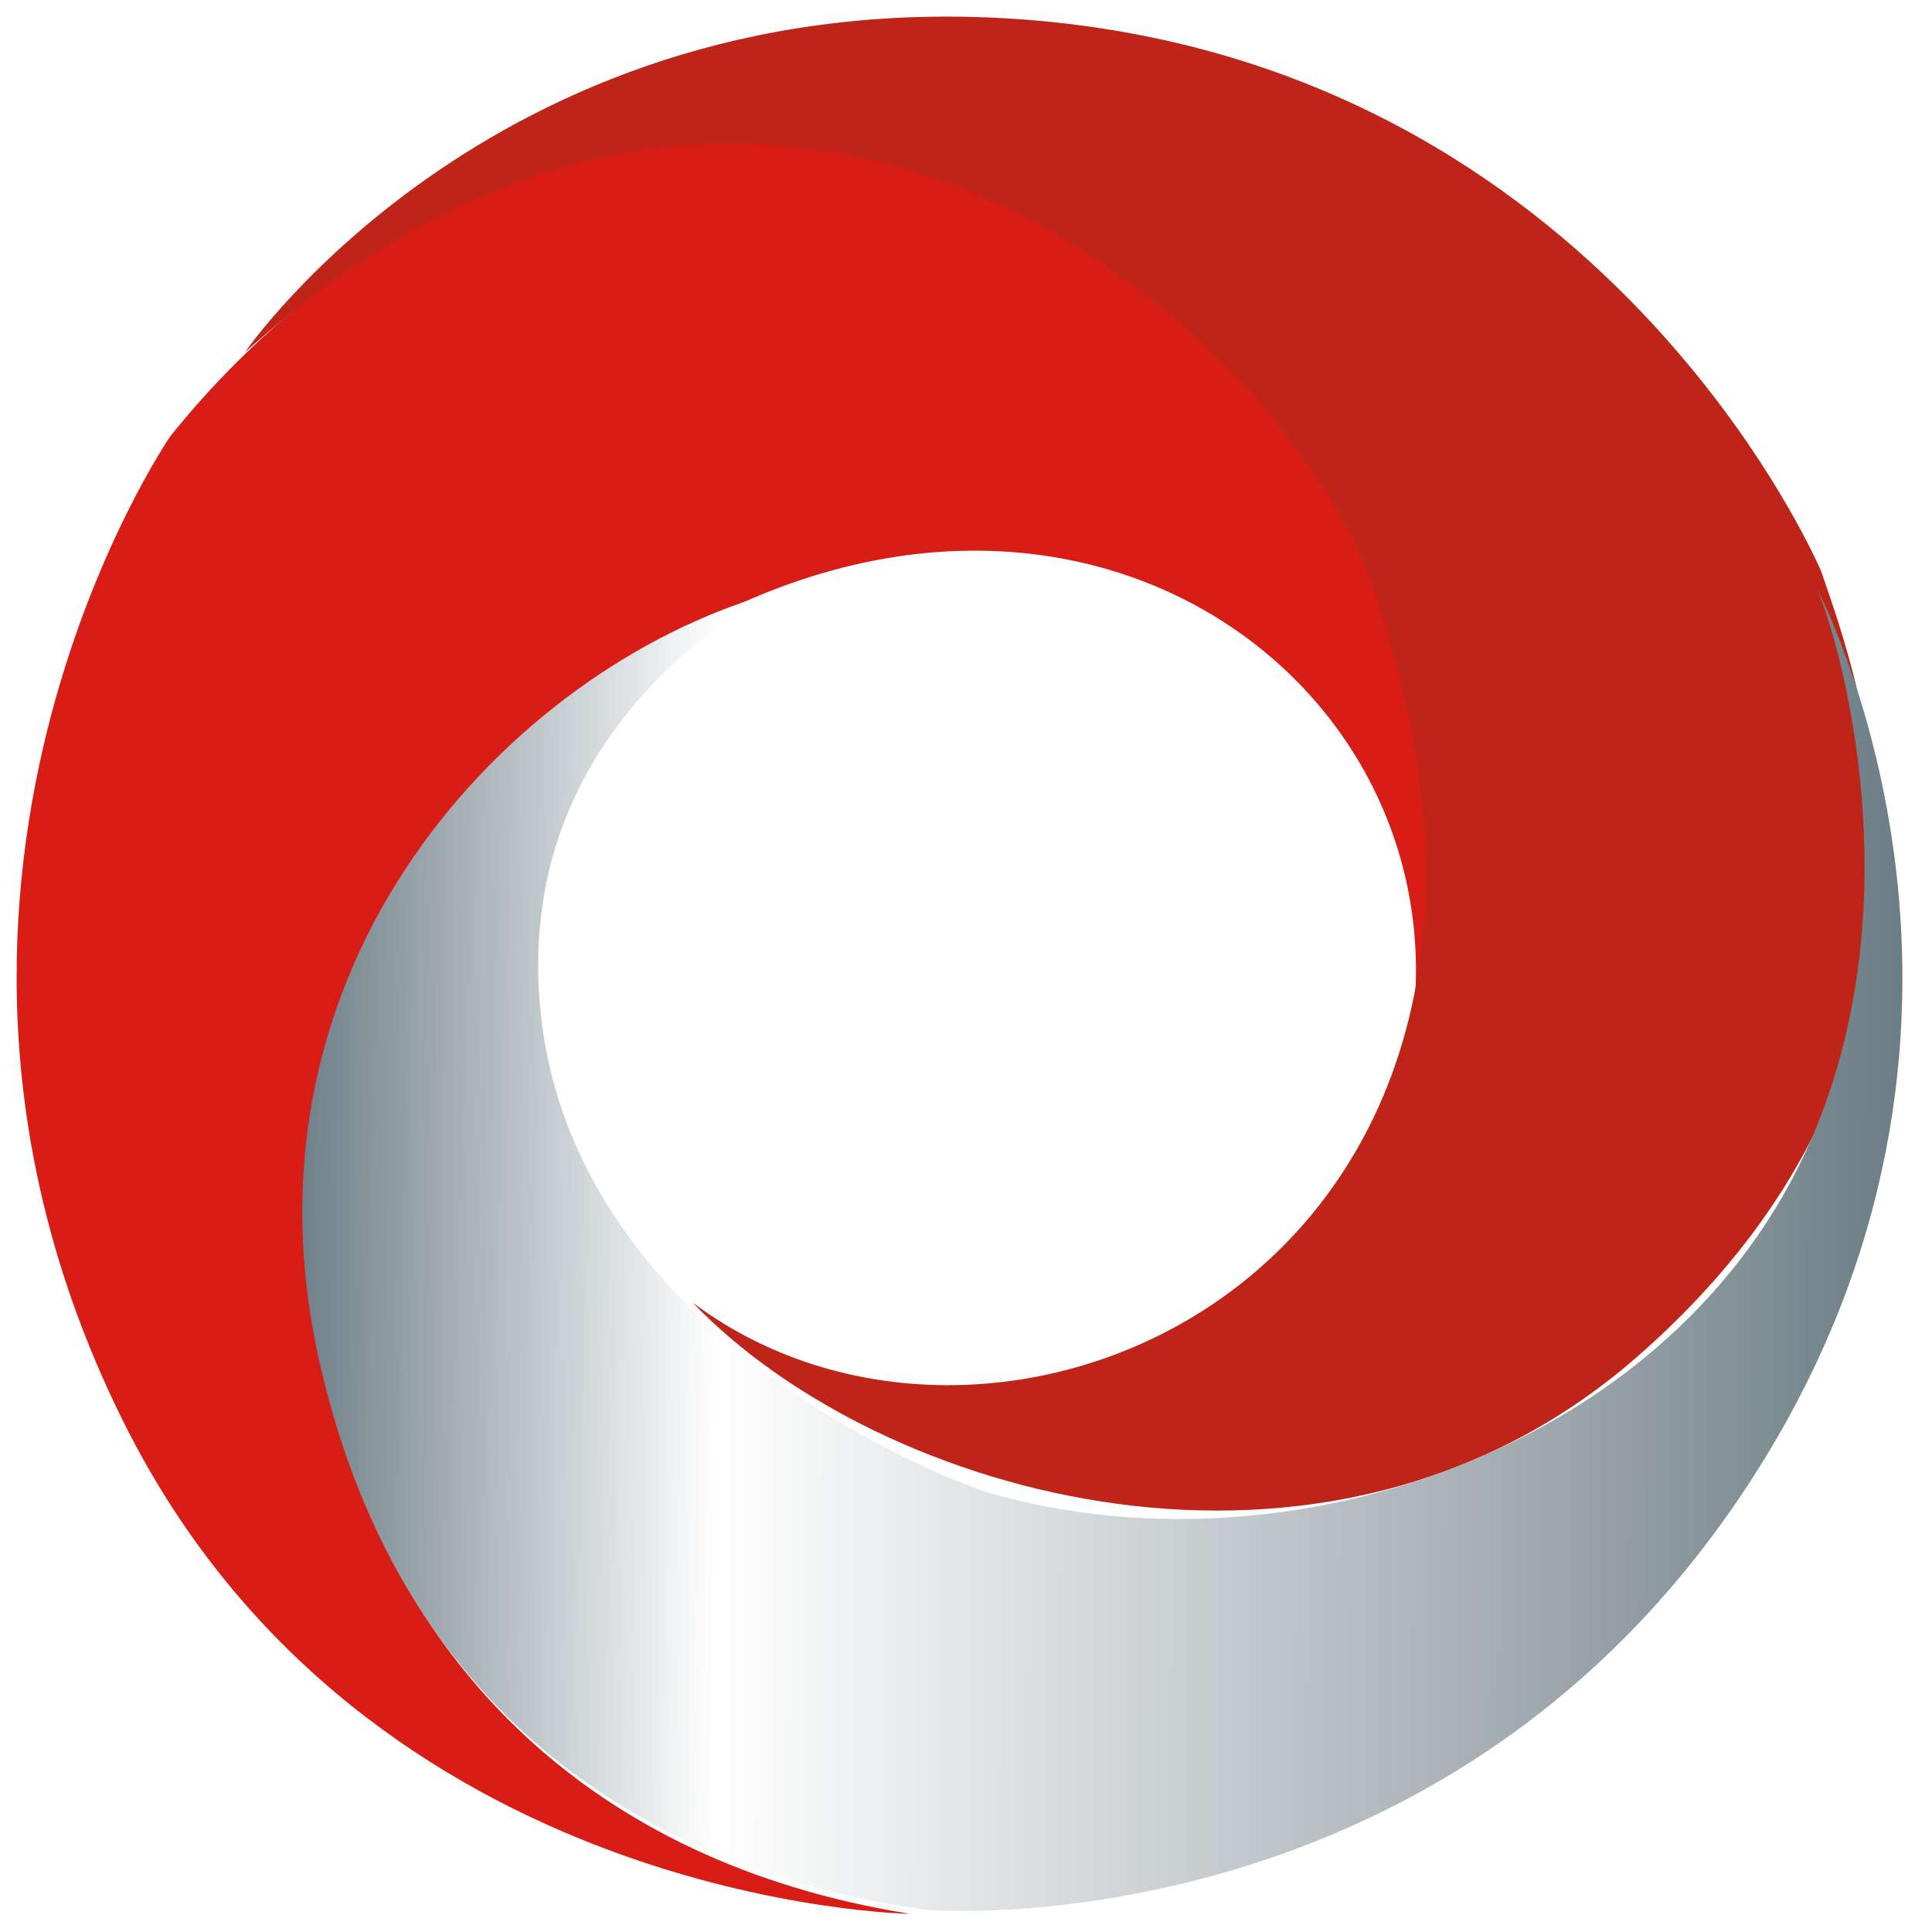
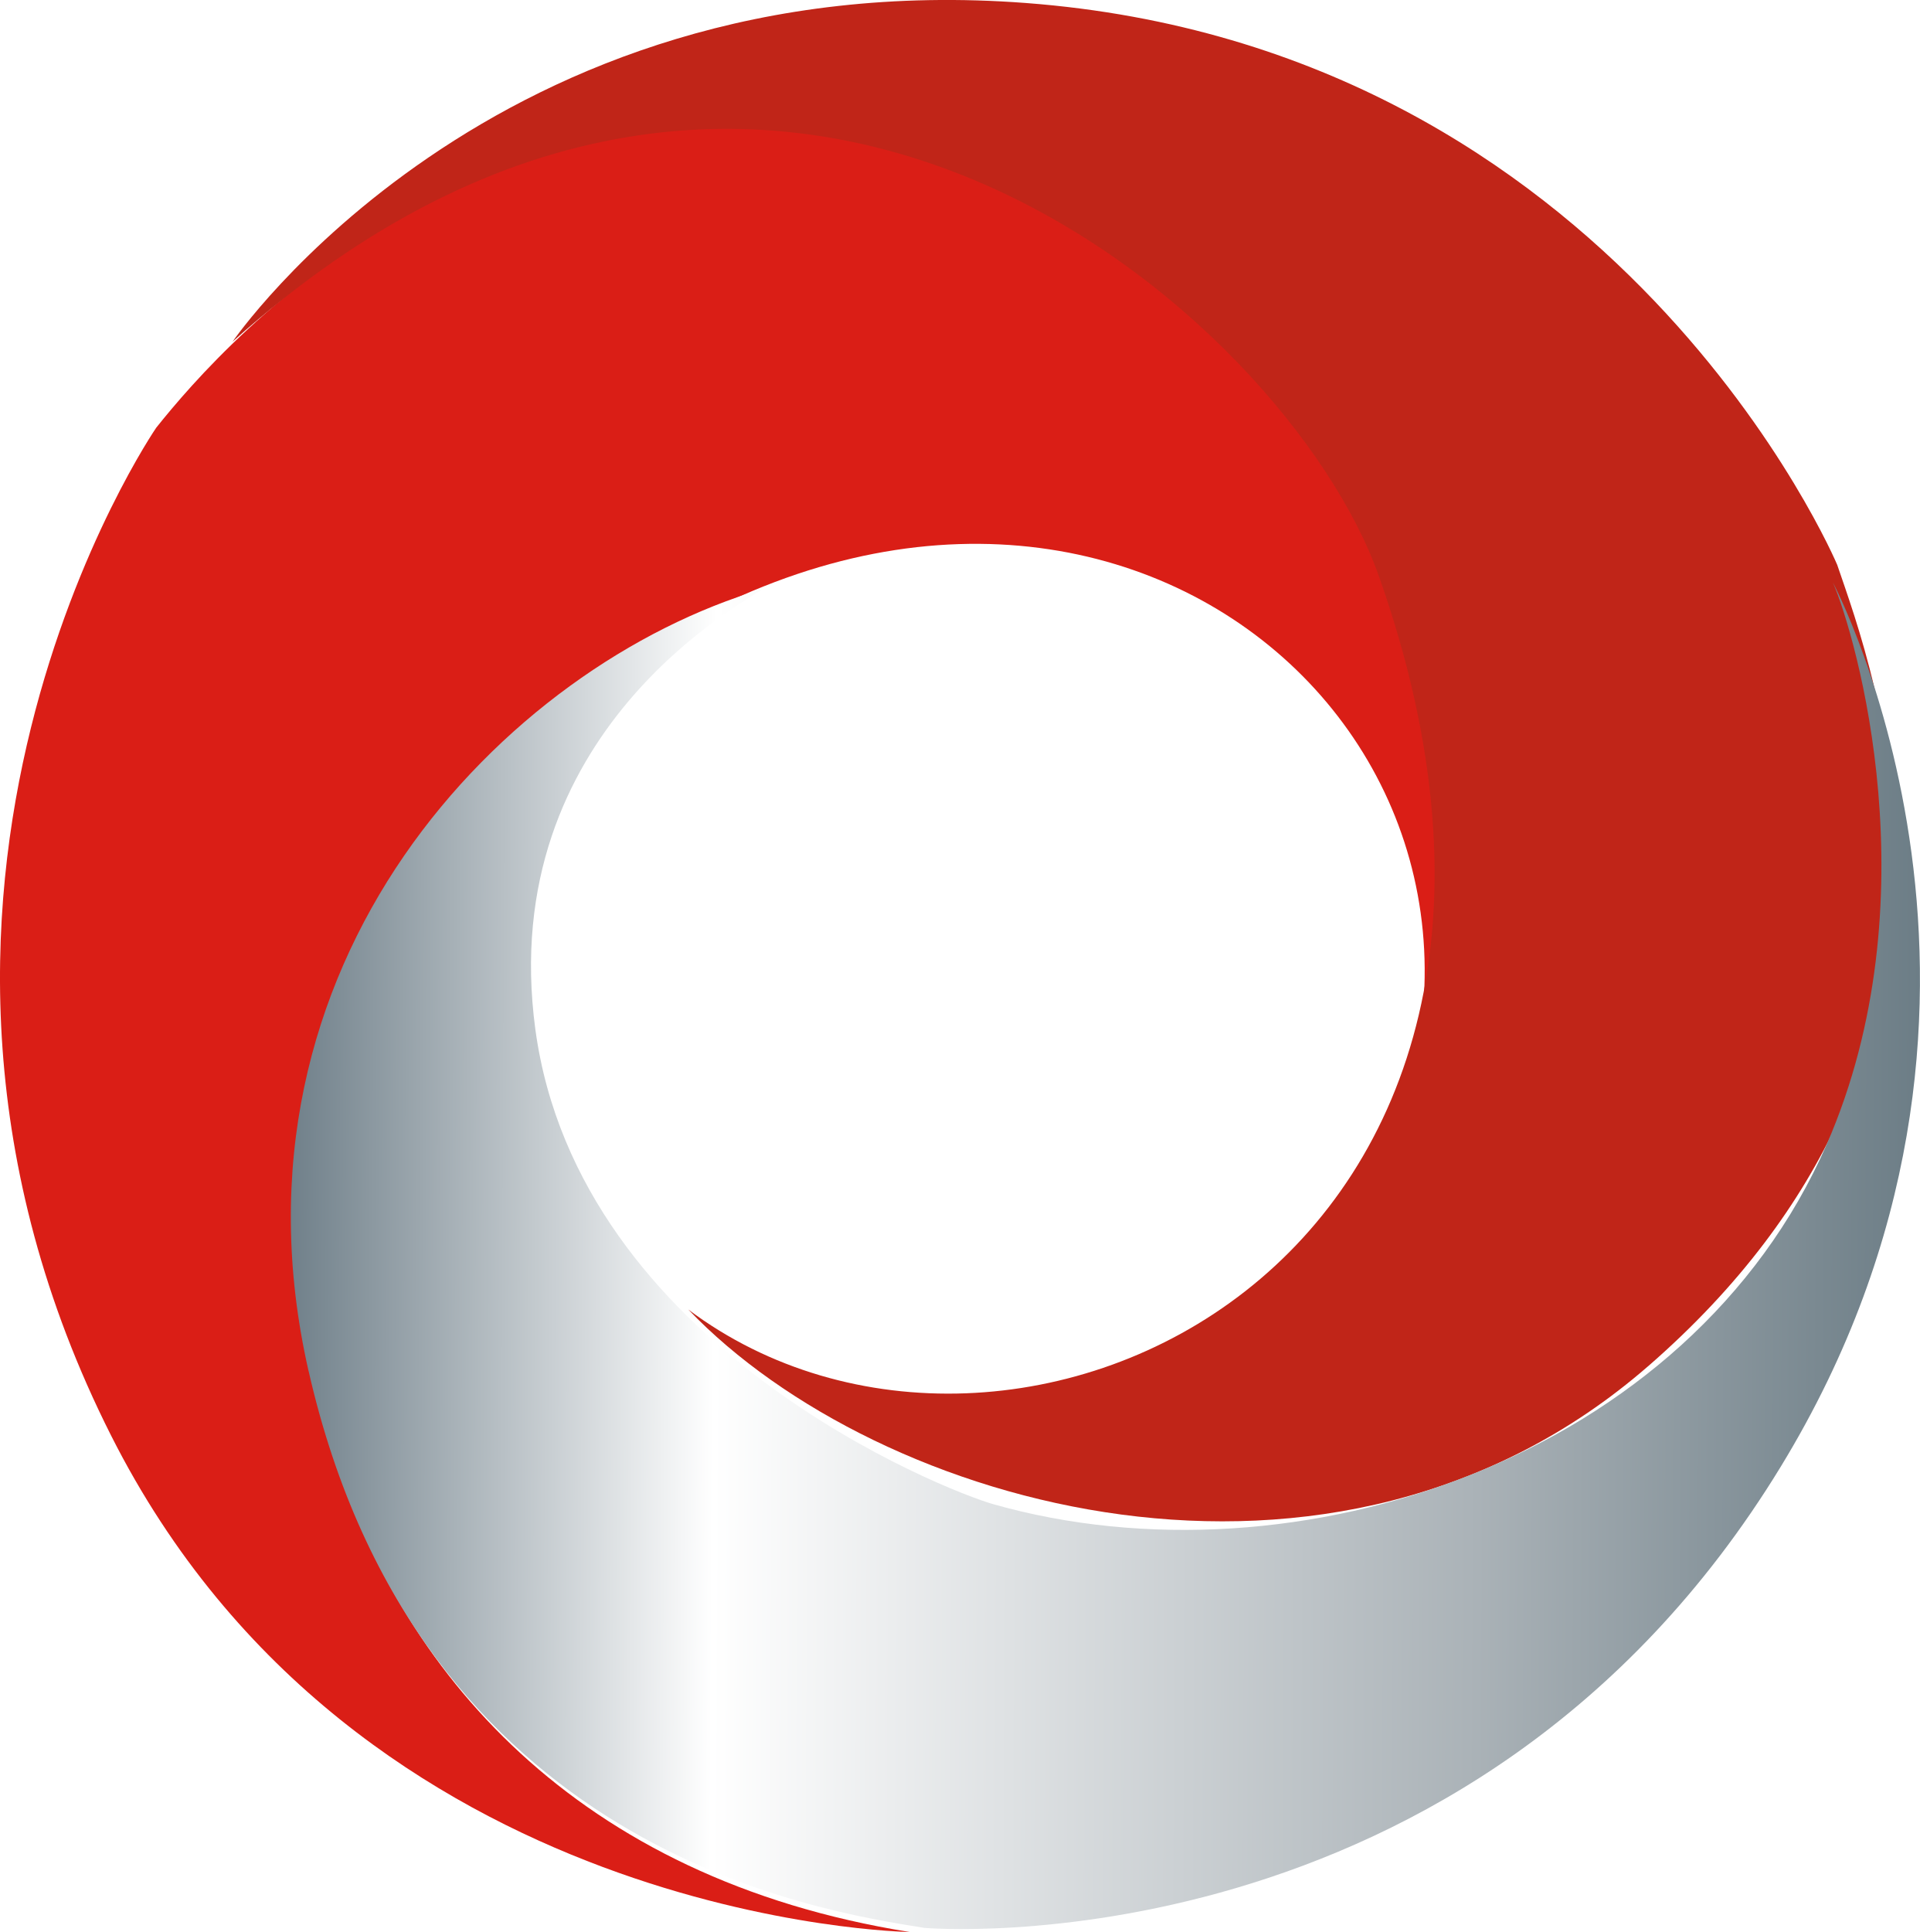
- <svg xmlns="http://www.w3.org/2000/svg" viewBox="-4 -4 465 465" role="img" aria-label="Fimav Perú">
+ <svg xmlns="http://www.w3.org/2000/svg" viewBox="0 0 453.87 456.63" role="img" aria-label="Fimav Perú">
  <defs>
-     <linearGradient id="fimav-plata" x1="68.71" y1="295.56" x2="453.56" y2="297.39" gradientUnits="userSpaceOnUse">
-       <stop offset="0" stop-color="#708089" />
+     <linearGradient id="fimav-plata-icono" x1="68.71" y1="295.56" x2="453.56" y2="297.39" gradientUnits="userSpaceOnUse">
+       <stop offset="0" stop-color="#70808a" />
      <stop offset=".26" stop-color="#fff" />
-       <stop offset=".73" stop-color="#a9b1b6" />
-       <stop offset="1" stop-color="#6c7d85" />
+       <stop offset=".73" stop-color="#aab2b7" />
+       <stop offset="1" stop-color="#6c7d86" />
    </linearGradient>
  </defs>
-   <path fill="#d81c16" d="M230.46,39.47c93.2,30.67,121.73,134.47,106,198.35,7.88-96.57-123.1-169.18-236.72-38.54-52.91,60.84-42.54,232.16,115.31,257.35,0,0-130.54-1.84-188.8-117.36-64.76-128.4,10.69-238.19,10.69-238.19C53.16,80.74,120.81,3.38,230.46,39.47Z" />
-   <path fill="#bf2418" d="M389.62,322.9c-74.29,64.63-182.21,33.34-226.9-13.39,75.89,56.91,220.86-10.66,163.19-173.51-21.5-60.71-143.13-170.07-270.94-55.23,0,0,61.28-89.63,187.57-80.06,140.36,10.64,191.78,132.79,191.78,132.79,8.35,24.57,42.71,113.36-44.69,189.4Z" />
-   <path fill="url(#fimav-plata)" d="M72.93,324c-21.89-96.42,46.44-166.72,107.26-184.75-3.67,2.93-63.16,33.47-53.63,104.06,10.21,75.11,97.11,109.05,108.26,112.21,71.62,20.31,164.64-10.86,197.01-85.04,25.07-57.47,6.97-120.19,1.46-132.83,0,0,53.69,100.89-12.33,209.02-73.37,120.19-202.44,108.99-202.44,108.99-25.05-4.03-119.82-18.23-145.58-131.67Z" />
+   <path fill="#da1e16" d="M230.46,39.47c93.2,30.67,121.73,134.47,106,198.35,7.88-96.57-123.1-169.18-236.72-38.54-52.91,60.84-42.54,232.16,115.31,257.35,0,0-130.54-1.84-188.8-117.36-64.76-128.4,10.69-238.19,10.69-238.19C53.16,80.74,120.81,3.38,230.46,39.47Z" />
+   <path fill="#c02518" d="M389.62,322.9c-74.29,64.63-182.21,33.34-226.9-13.39,75.89,56.91,220.86-10.66,163.19-173.51-21.5-60.71-143.13-170.07-270.94-55.23,0,0,61.28-89.63,187.57-80.06,140.36,10.64,191.78,132.79,191.78,132.79,8.35,24.57,42.71,113.36-44.69,189.4Z" />
+   <path fill="url(#fimav-plata-icono)" d="M72.93,324c-21.89-96.42,46.44-166.72,107.26-184.75-3.67,2.93-63.16,33.47-53.63,104.06,10.21,75.11,97.11,109.05,108.26,112.21,71.62,20.31,164.64-10.86,197.01-85.04,25.07-57.47,6.97-120.19,1.46-132.83,0,0,53.69,100.89-12.33,209.02-73.37,120.19-202.44,108.99-202.44,108.99-25.05-4.03-119.82-18.23-145.58-131.67Z" />
</svg>
